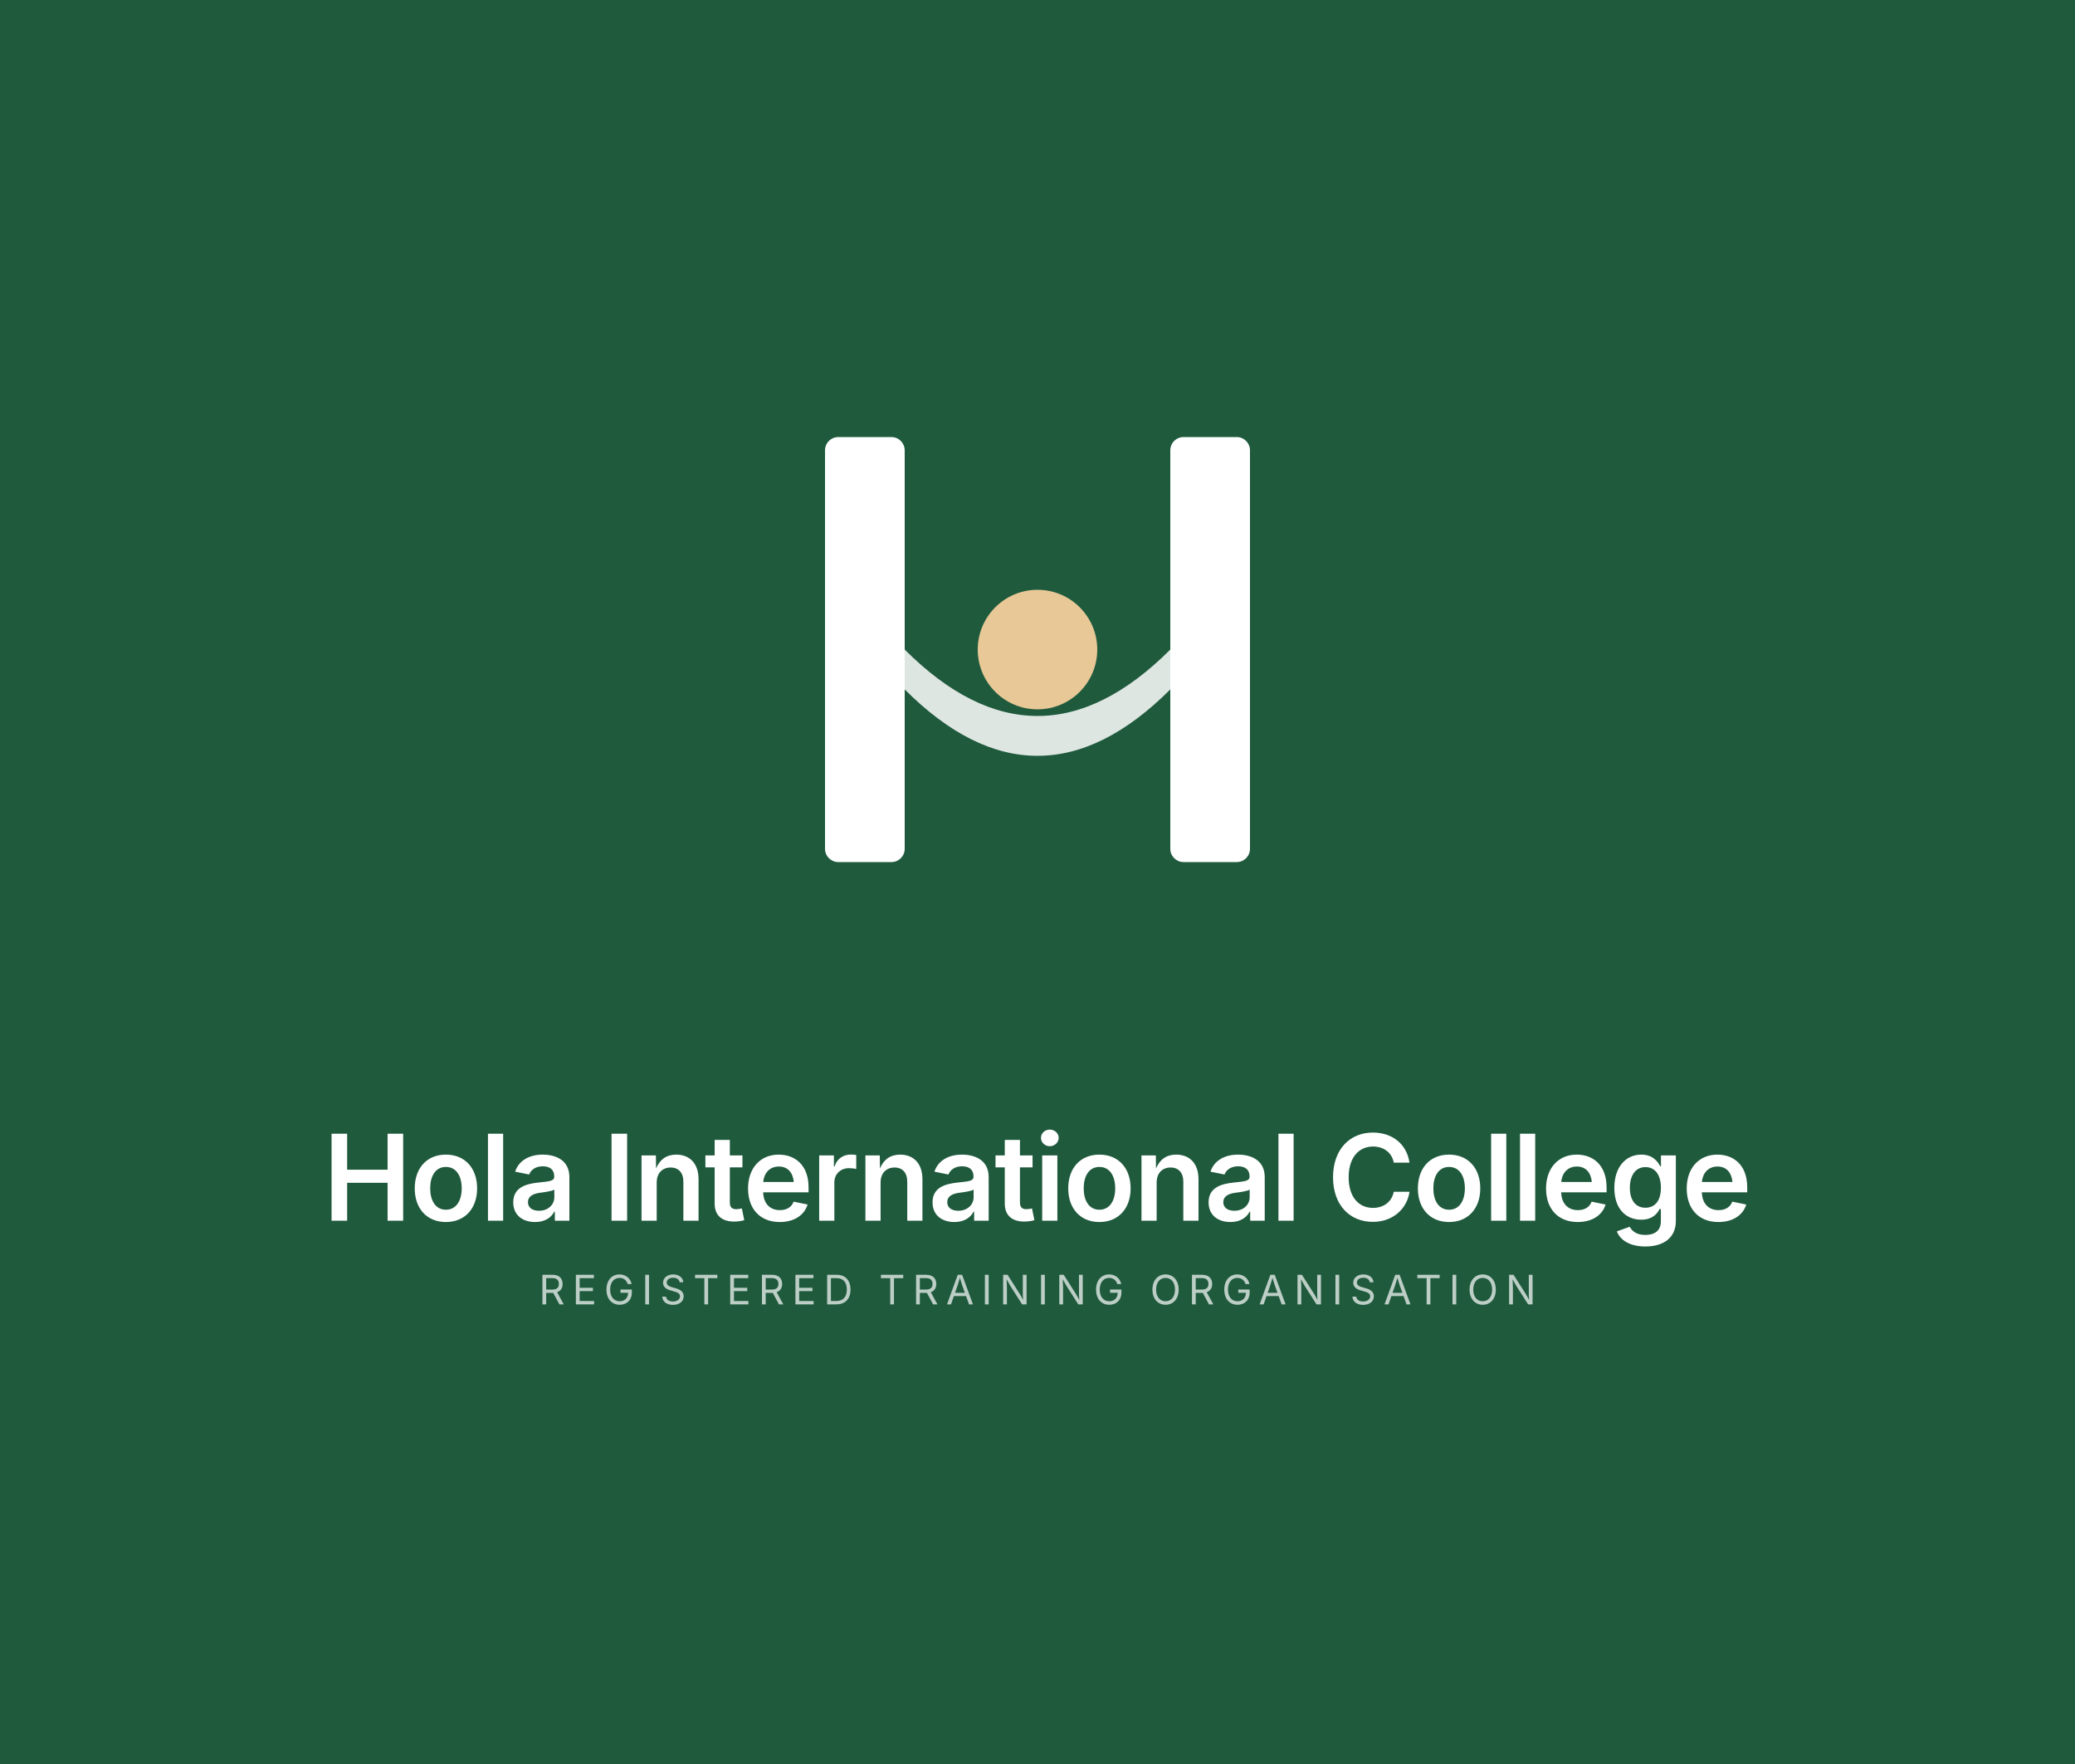
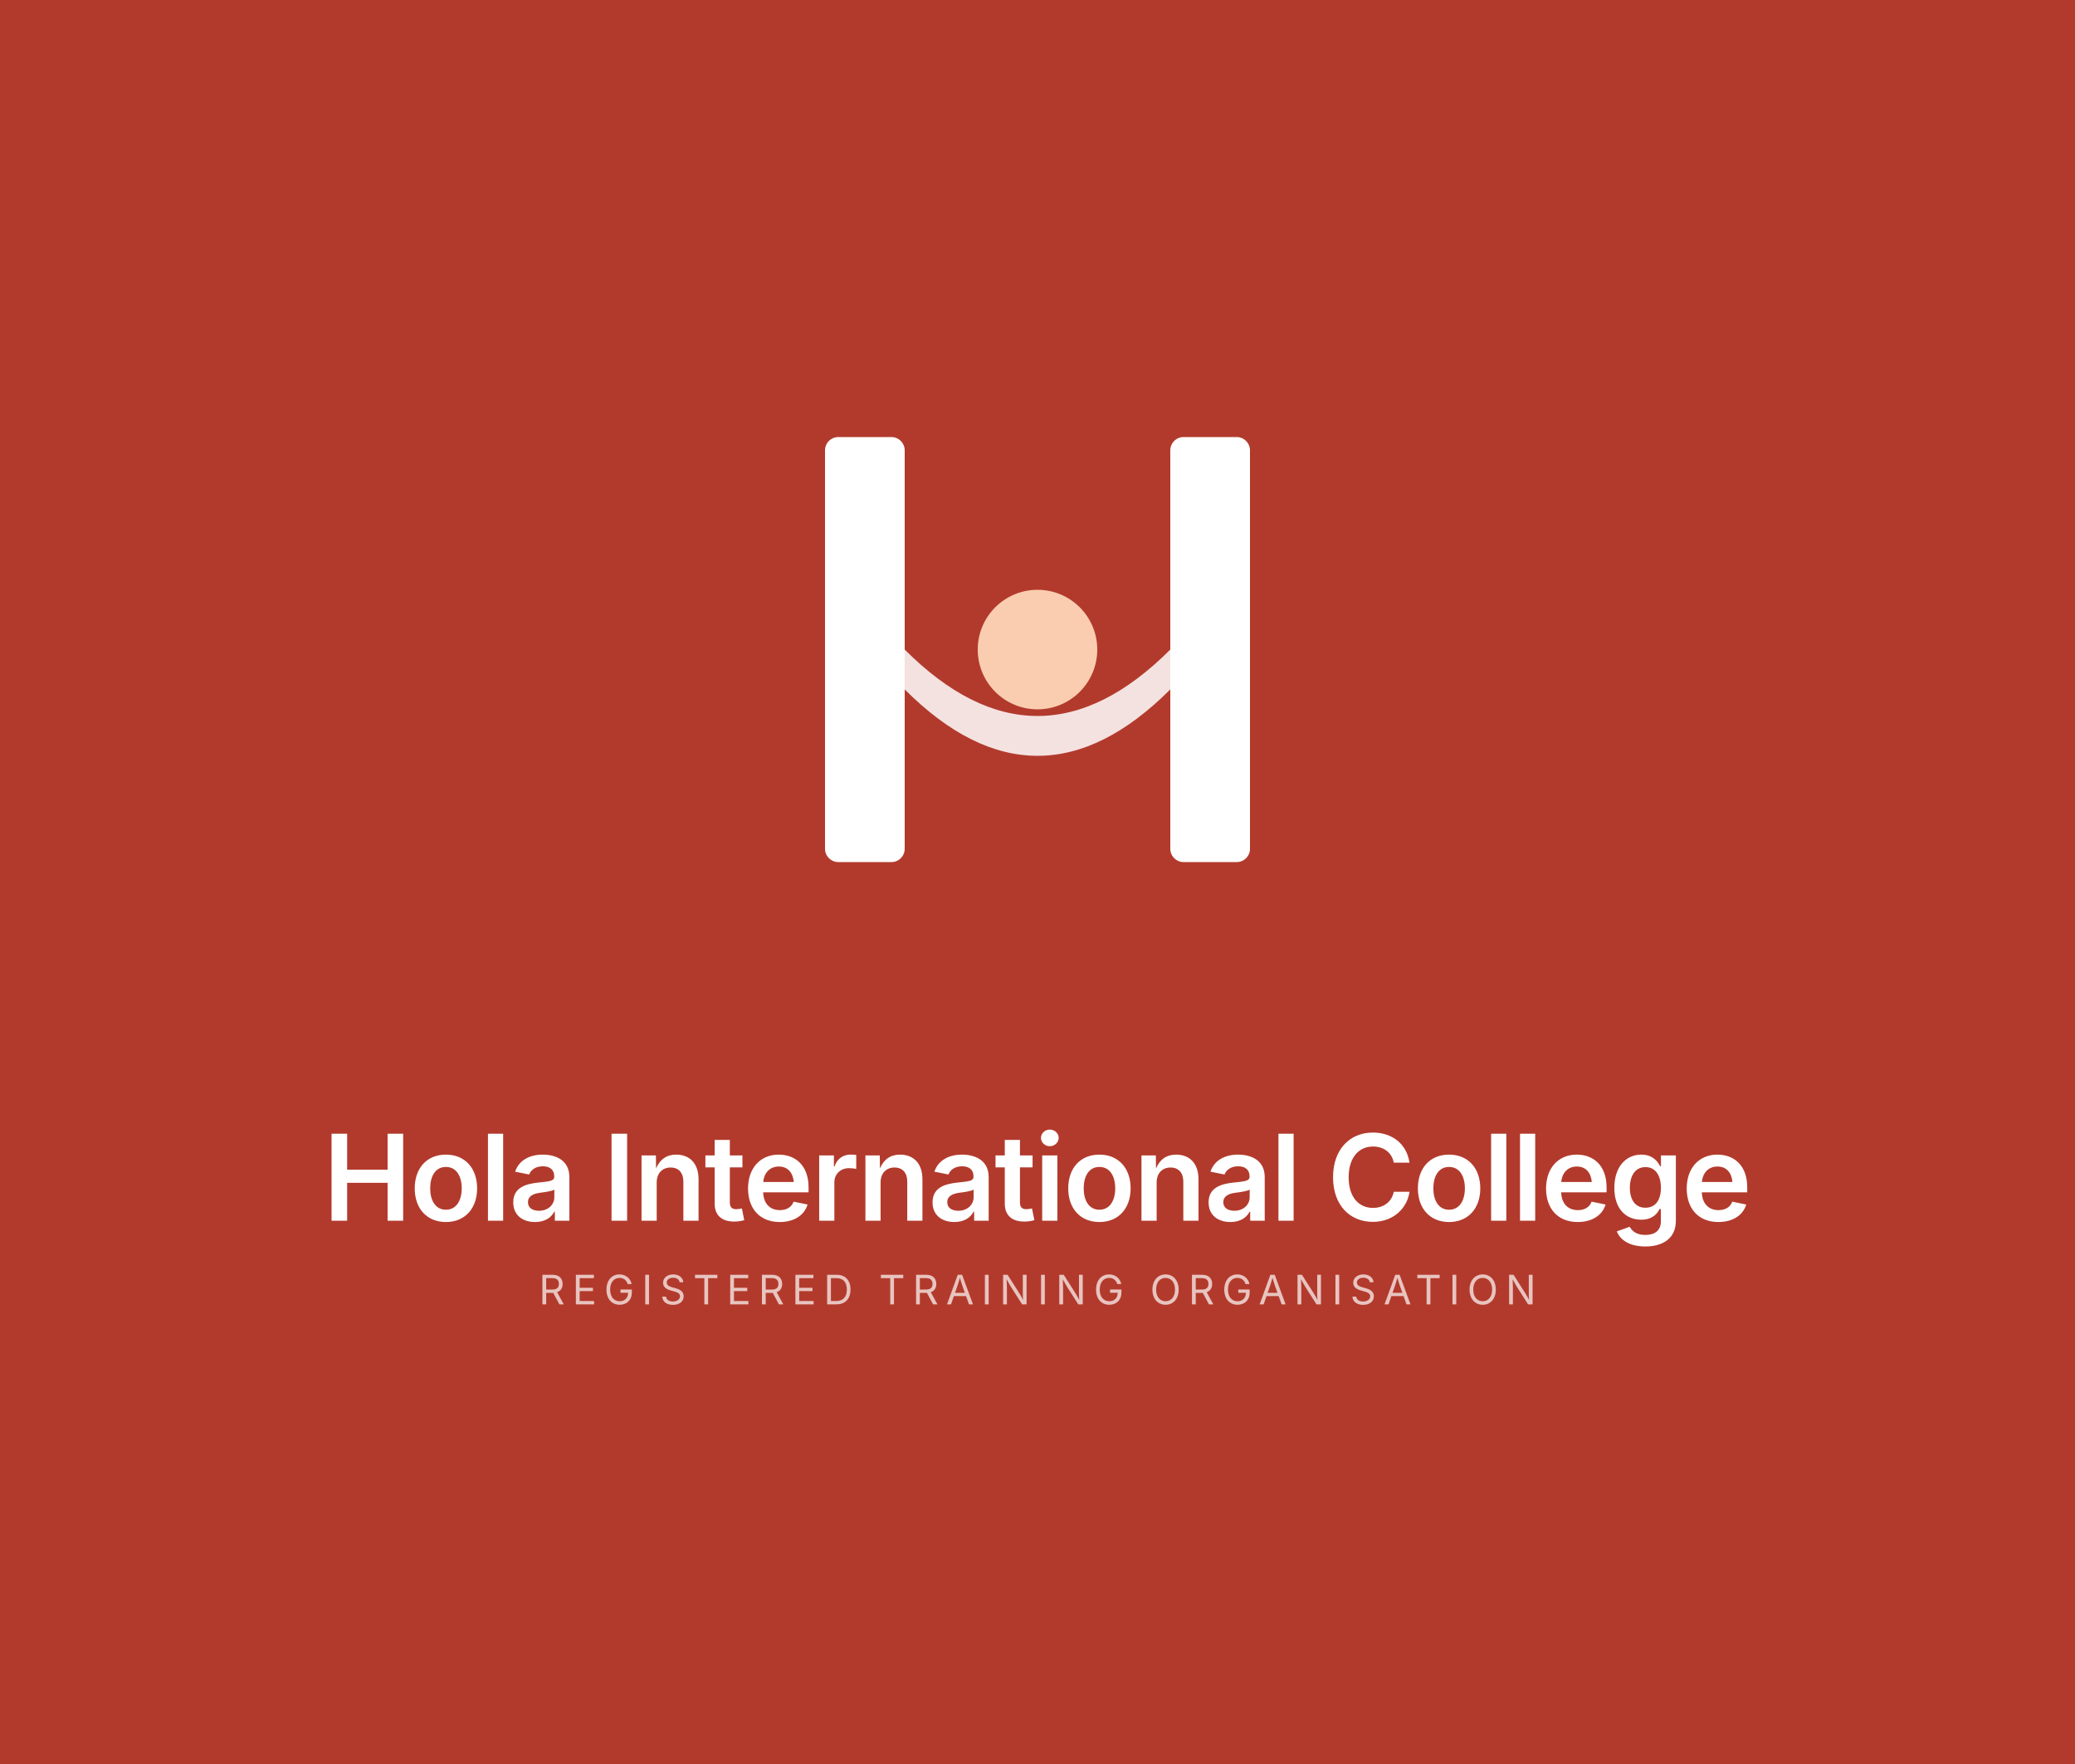
<svg xmlns="http://www.w3.org/2000/svg" viewBox="0 0 1600 1360" width="1600" height="1360">
-   <rect width="1600" height="1360" fill="#1F5A3D" />
+   <rect width="1600" height="1360" fill="#B23A2C" />
  <g transform="translate(544, 244.8) scale(5.12)">
    <rect x="18" y="18" width="12" height="64" rx="2" fill="#fff" />
    <rect x="70" y="18" width="12" height="64" rx="2" fill="#fff" />
-     <circle cx="50" cy="50" r="9" fill="#E8C896" />
+     <circle cx="50" cy="50" r="9" fill="#FACDB0" />
    <path d="M 30 50 Q 50 70 70 50 L 70 56 Q 50 76 30 56 Z" fill="#fff" opacity="0.85" />
  </g>
  <g font-family="Inter, system-ui, sans-serif" fill="#fff" text-anchor="middle">
    <text x="800" y="941.12" font-size="92.16" font-weight="600" letter-spacing="-1.843">Hola International College</text>
    <text x="800" y="1005.632" font-size="31.334" font-weight="400" letter-spacing="5.64" fill="#ffffff" opacity="0.7">REGISTERED TRAINING ORGANISATION</text>
  </g>
</svg>
